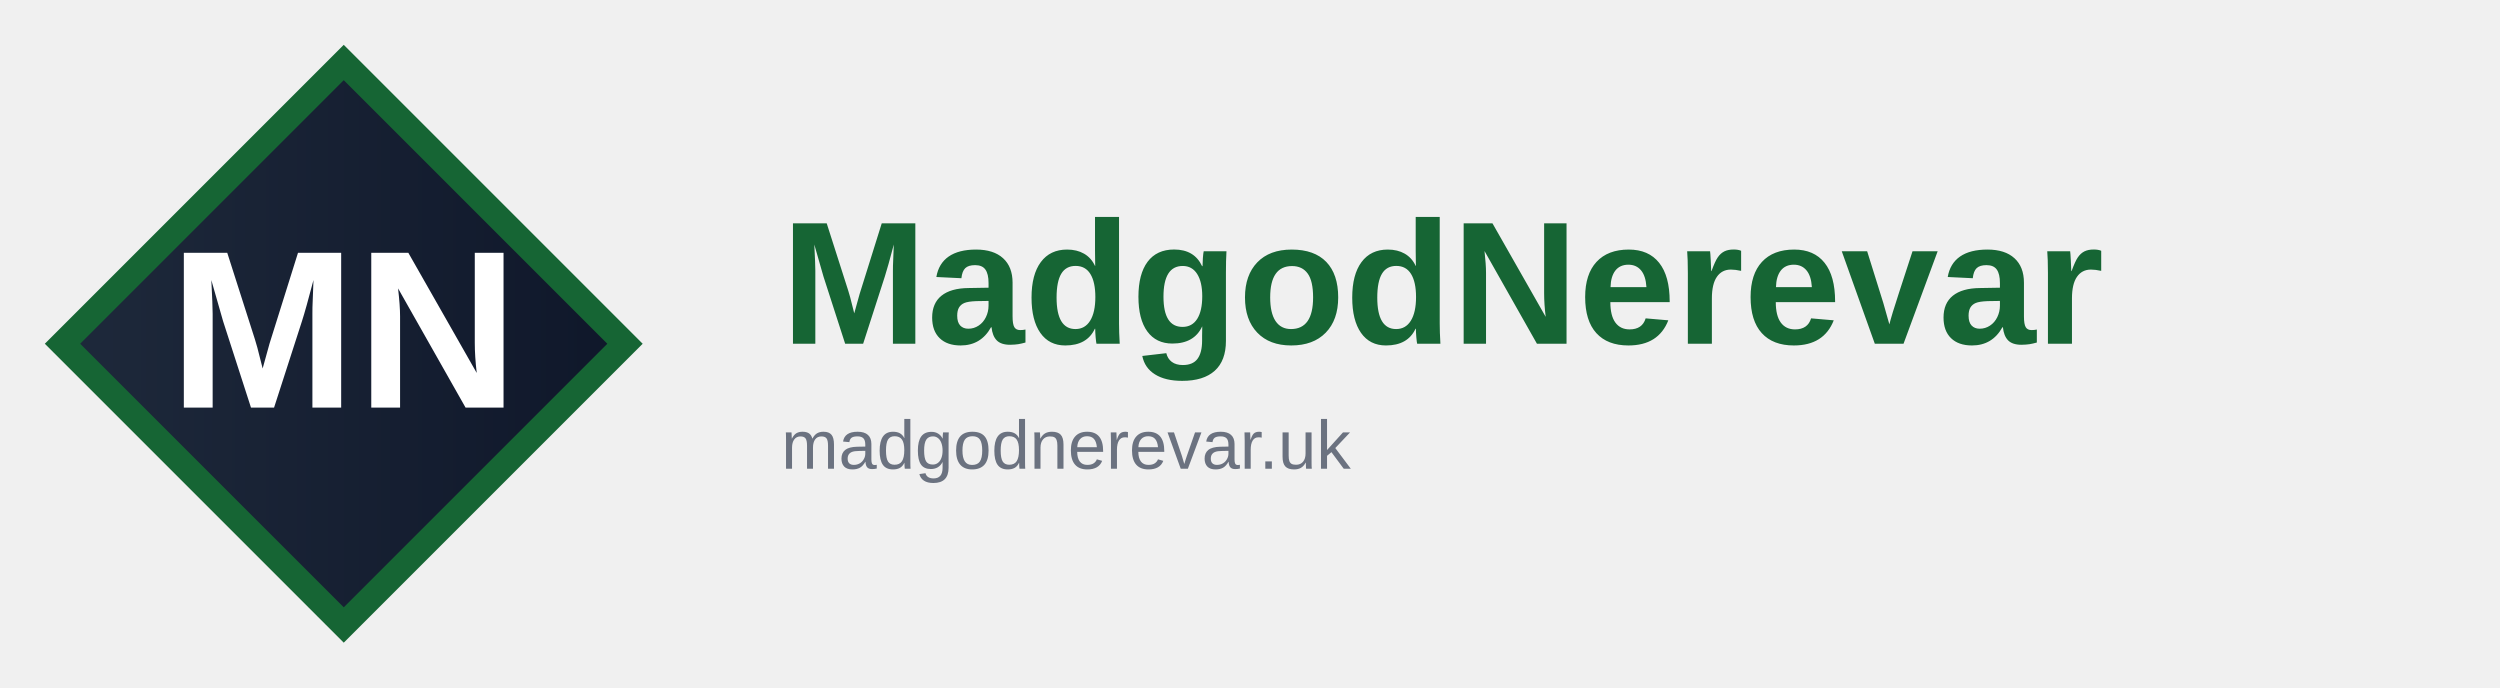
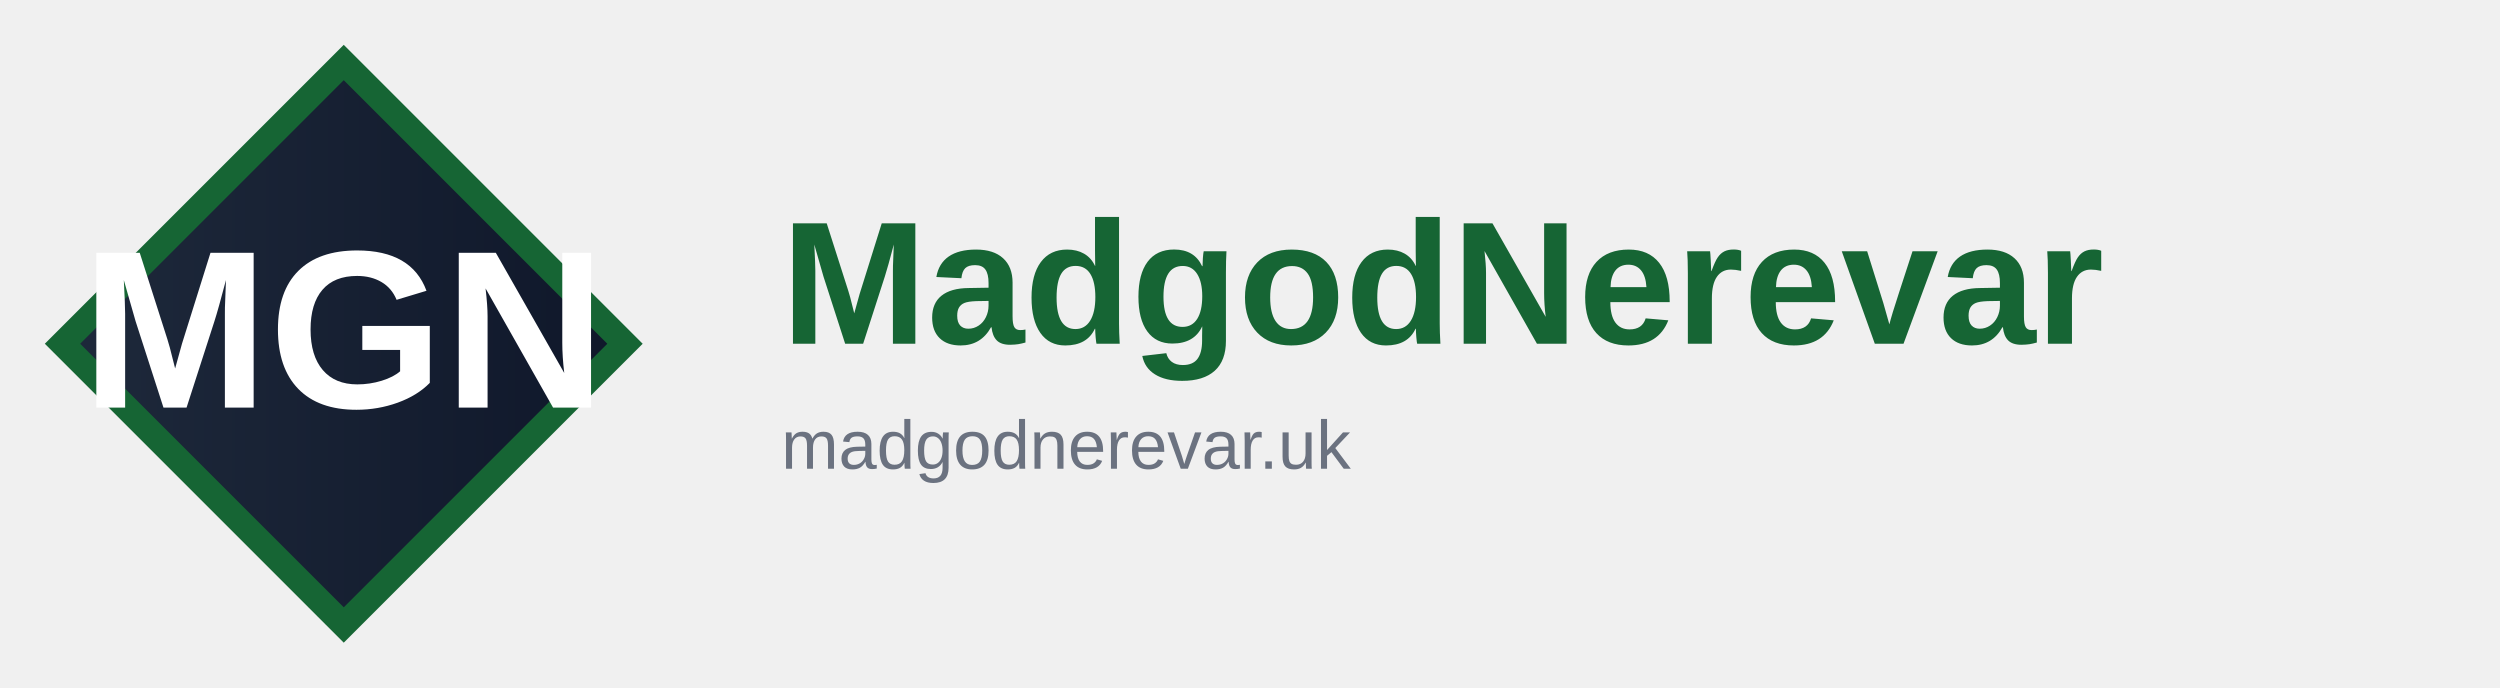
<svg xmlns="http://www.w3.org/2000/svg" width="800" height="220" viewBox="0 0 800 220">
  <defs>
    <linearGradient id="badgeGrad" x1="100%" y1="0%" x2="0%" y2="0%">
      <stop offset="0%" stop-color="#0F172A" />
      <stop offset="100%" stop-color="#1E293B" />
    </linearGradient>
  </defs>
  <path d="M110 20 L200 110 L110 200 L20 110 Z" fill="url(#badgeGrad)" stroke="#166534" stroke-width="8" />
-   <text x="110" y="110" text-anchor="middle" dominant-baseline="middle" font-family="Arial, Helvetica, sans-serif" font-size="72" font-weight="bold" fill="#FFFFFF">MN</text>
+   <text x="110" y="110" text-anchor="middle" dominant-baseline="middle" font-family="Arial, Helvetica, sans-serif" font-size="72" font-weight="bold" fill="#FFFFFF">MGN</text>
  <text x="250" y="110" font-family="Arial, Helvetica, sans-serif" font-size="56" font-weight="bold" fill="#166534">MadgodNerevar</text>
  <text x="250" y="150" font-family="Arial, Helvetica, sans-serif" font-size="22" fill="#6B7280">madgodnerevar.uk</text>
</svg>
